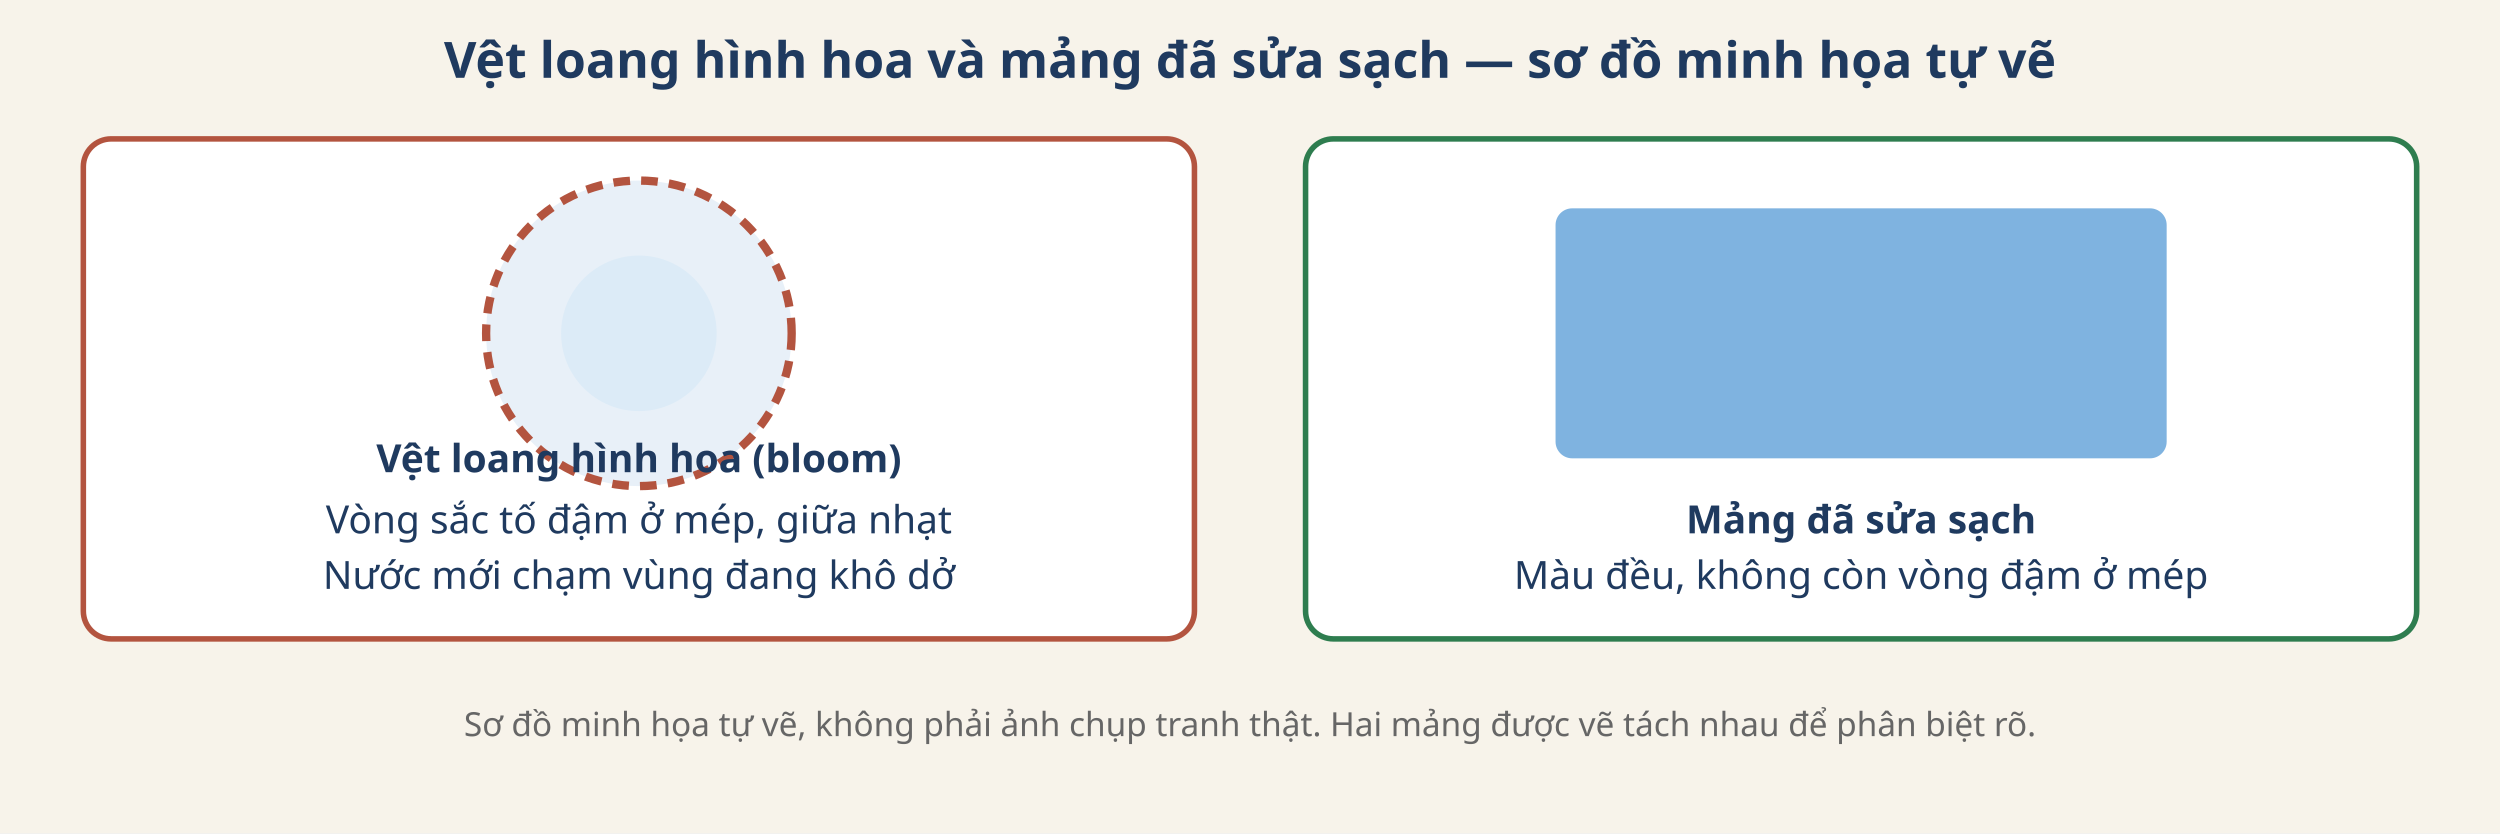
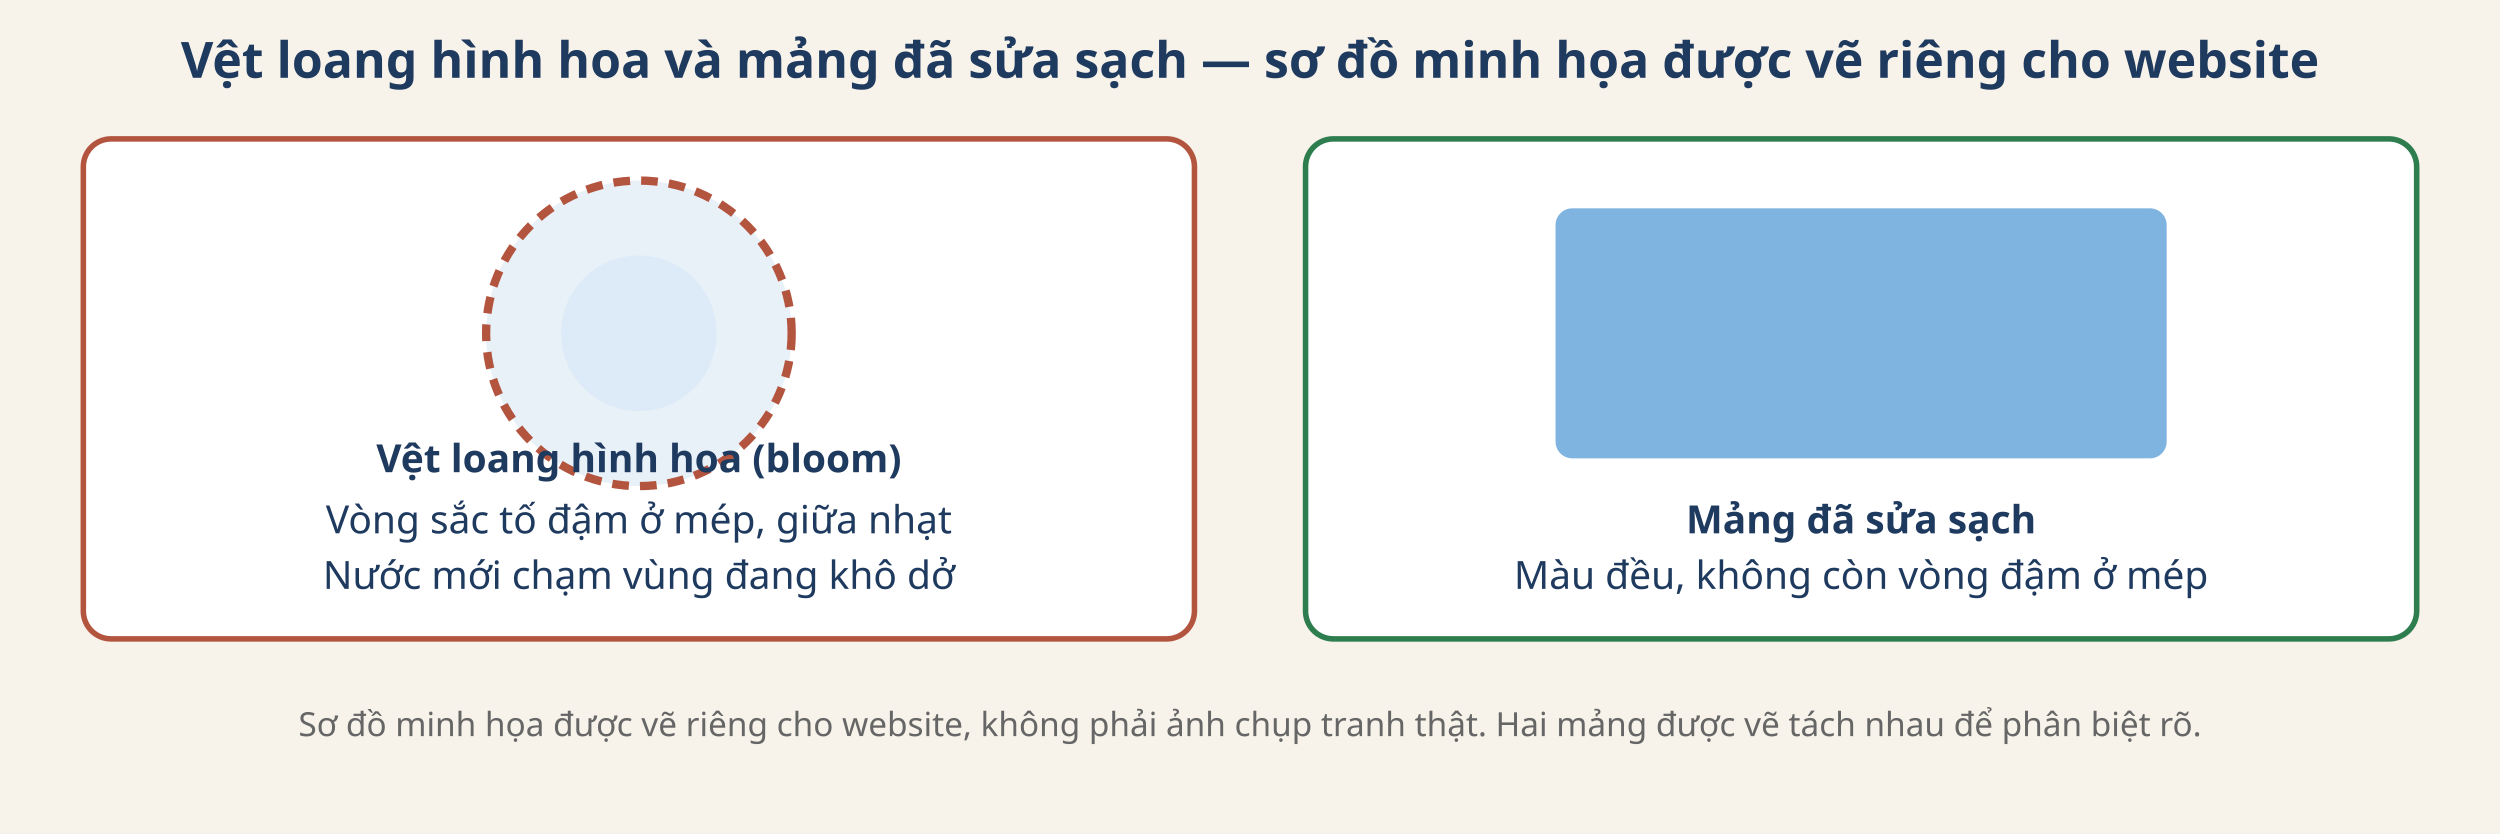
<svg xmlns="http://www.w3.org/2000/svg" width="900" height="300" viewBox="0 0 900 300" role="img" aria-label="Sơ đồ minh họa vệt loang hình hoa và mảng màu đã sửa sạch">
  <rect width="900" height="300" fill="#f7f3ea" />
-   <text x="450" y="28" text-anchor="middle" font-family="sans-serif" font-size="18" font-weight="bold" fill="#1f3a5f">Vệt loang hình hoa và mảng đã sửa sạch — sơ đồ minh họa tự vẽ</text>
+   <text x="450" y="28" text-anchor="middle" font-family="sans-serif" font-size="18" font-weight="bold" fill="#1f3a5f">Vệt loang hình hoa và mảng đã sửa sạch — sơ đồ minh họa được vẽ riêng cho website</text>
  <g font-family="sans-serif" font-size="14" fill="#1f3a5f">
    <rect x="30" y="50" width="400" height="180" rx="10" fill="#ffffff" stroke="#b3543f" stroke-width="2" />
    <circle cx="230" cy="120" r="55" fill="#e8f0f8" stroke="#b3543f" stroke-width="3" stroke-dasharray="6 4" />
    <circle cx="230" cy="120" r="28" fill="#dcebf7" />
    <text x="230" y="170" text-anchor="middle" font-weight="bold">Vệt loang hình hoa (bloom)</text>
    <text x="230" y="192" text-anchor="middle">Vòng sắc tố đậm ở mép, giữa nhạt</text>
    <text x="230" y="212" text-anchor="middle">Nước mới chạm vùng đang khô dở</text>
    <rect x="470" y="50" width="400" height="180" rx="10" fill="#ffffff" stroke="#2e7d4f" stroke-width="2" />
    <rect x="560" y="75" width="220" height="90" rx="6" fill="#7fb3e0" />
    <text x="670" y="192" text-anchor="middle" font-weight="bold">Mảng đã sửa sạch</text>
    <text x="670" y="212" text-anchor="middle">Màu đều, không còn vòng đậm ở mép</text>
  </g>
-   <text x="450" y="265" text-anchor="middle" font-family="sans-serif" font-size="12" fill="#666666">Sơ đồ minh họa tự vẽ, không phải ảnh chụp tranh thật. Hai mảng được vẽ tách nhau để phân biệt rõ.</text>
+   <text x="450" y="265" text-anchor="middle" font-family="sans-serif" font-size="12" fill="#666666">Sơ đồ minh họa được vẽ riêng cho website, không phải ảnh chụp tranh thật. Hai mảng được vẽ tách nhau để phân biệt rõ.</text>
</svg>
